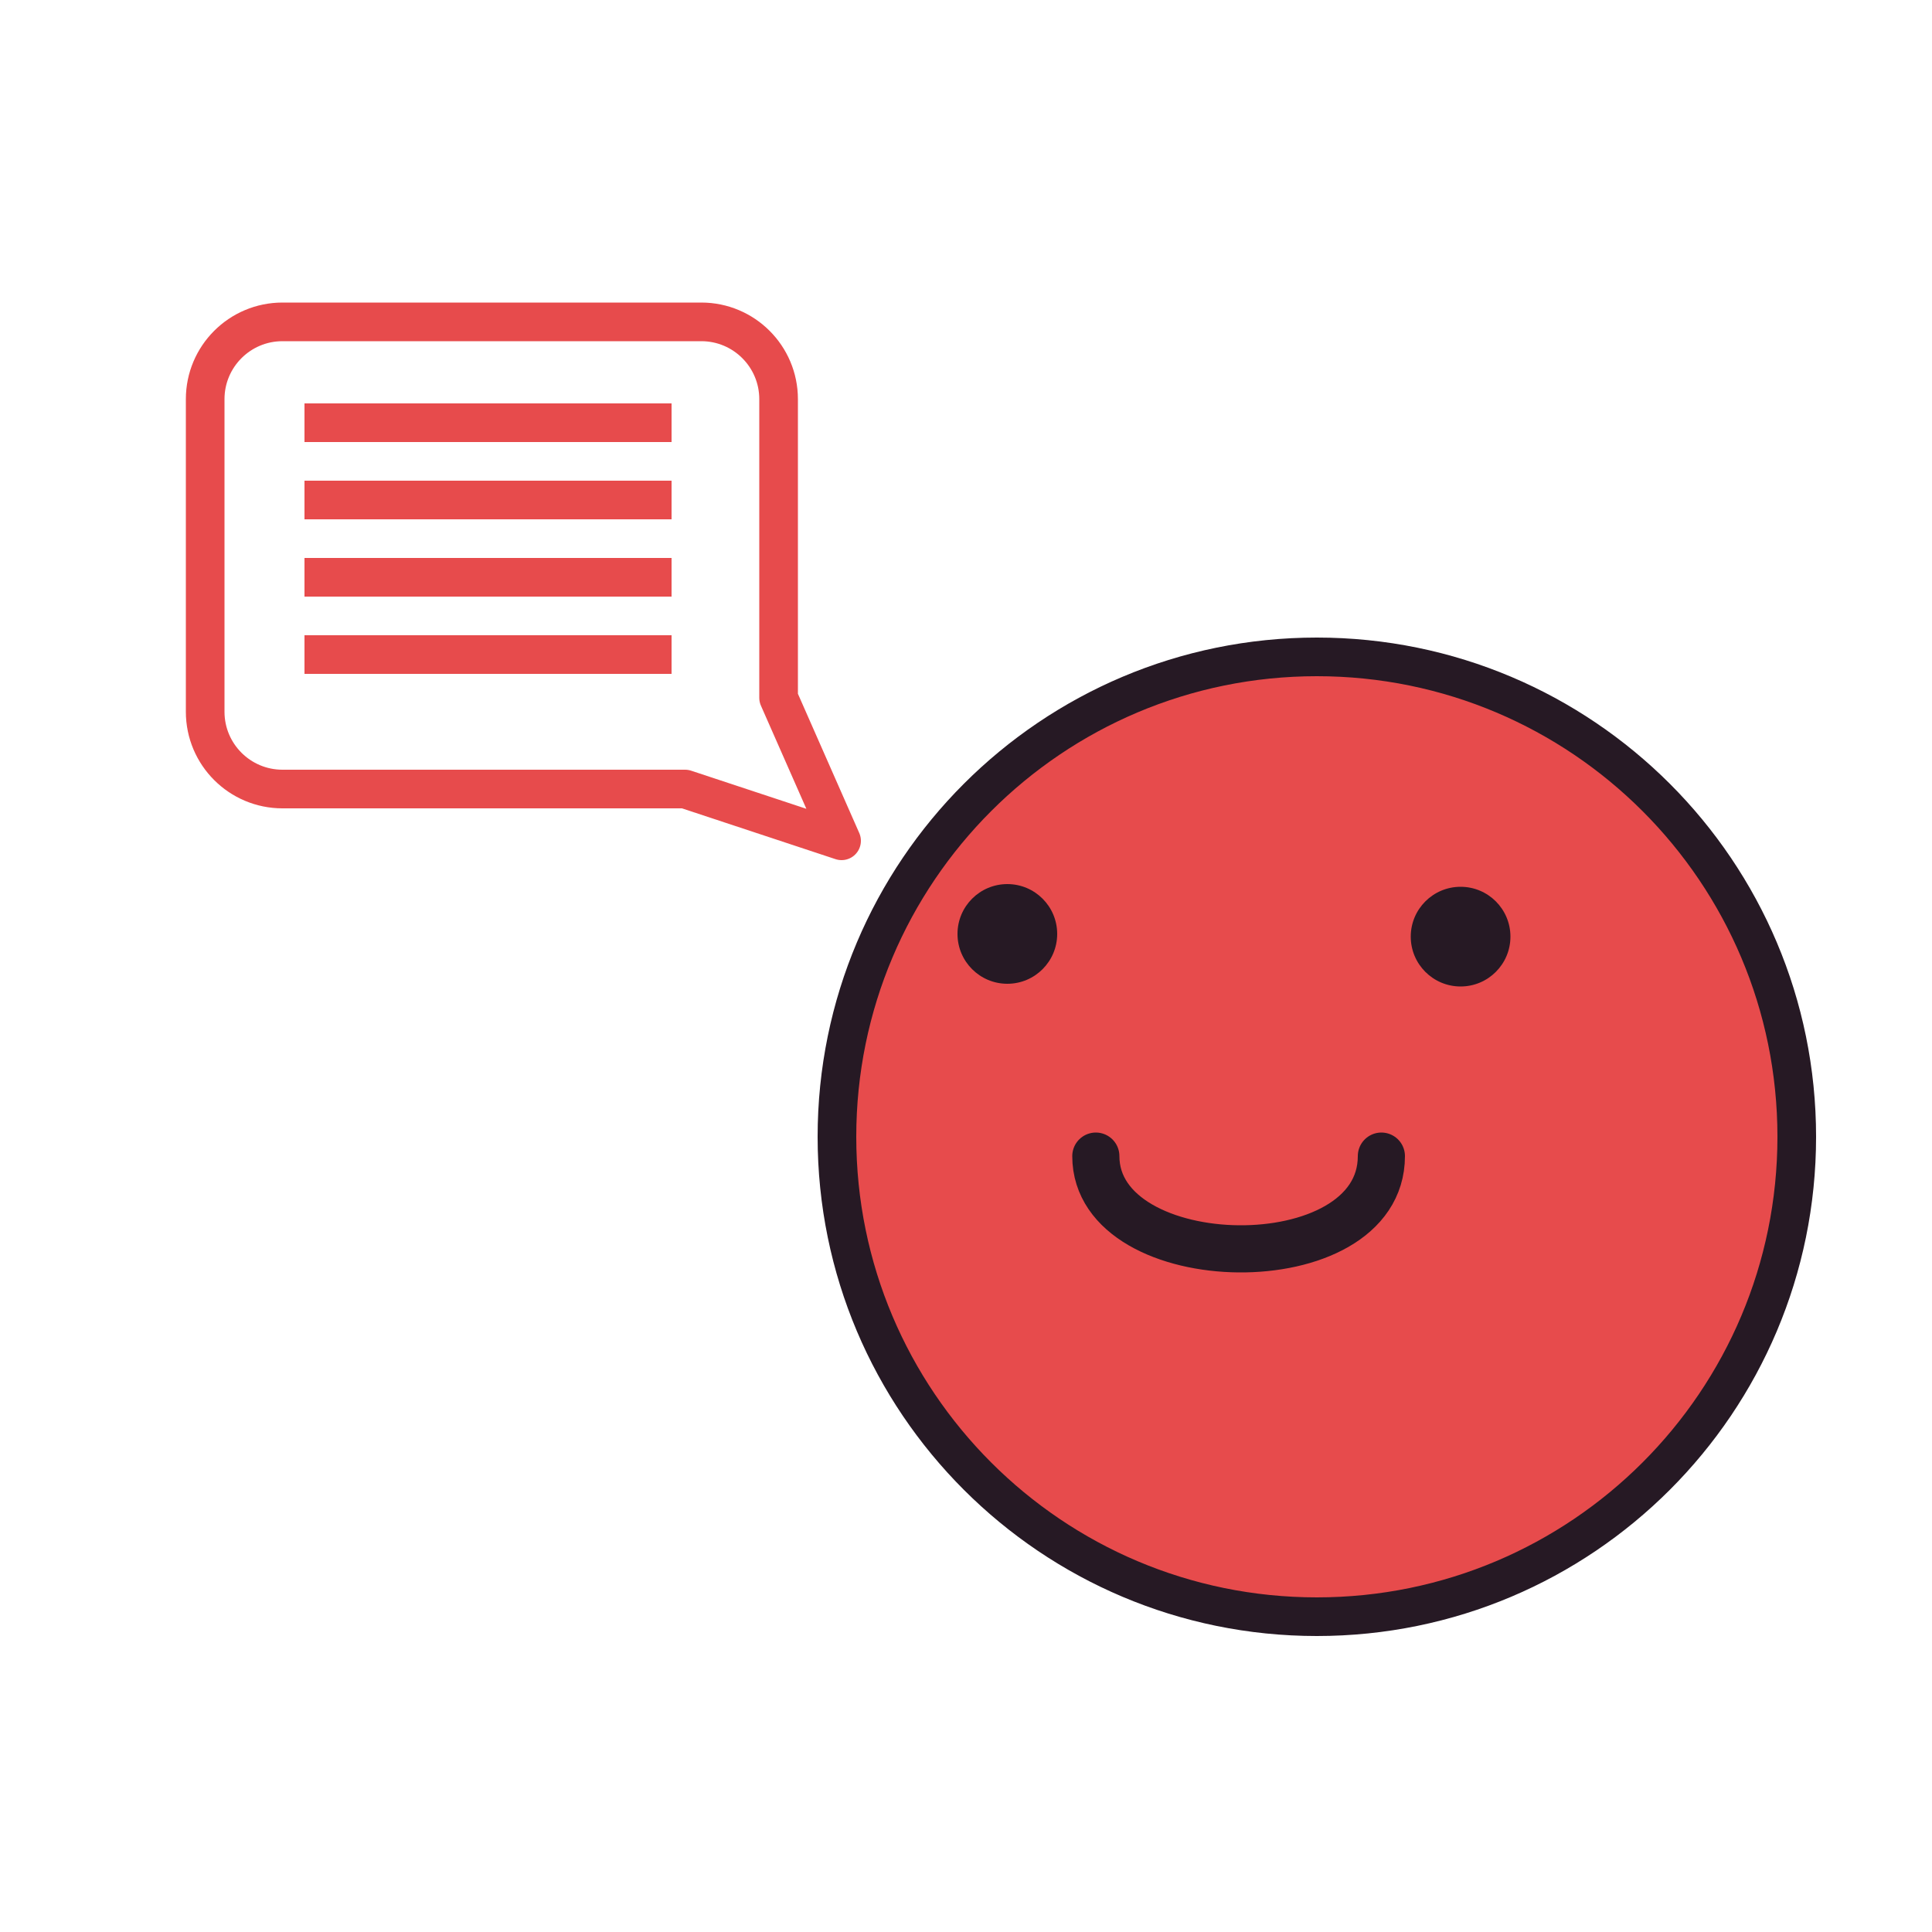
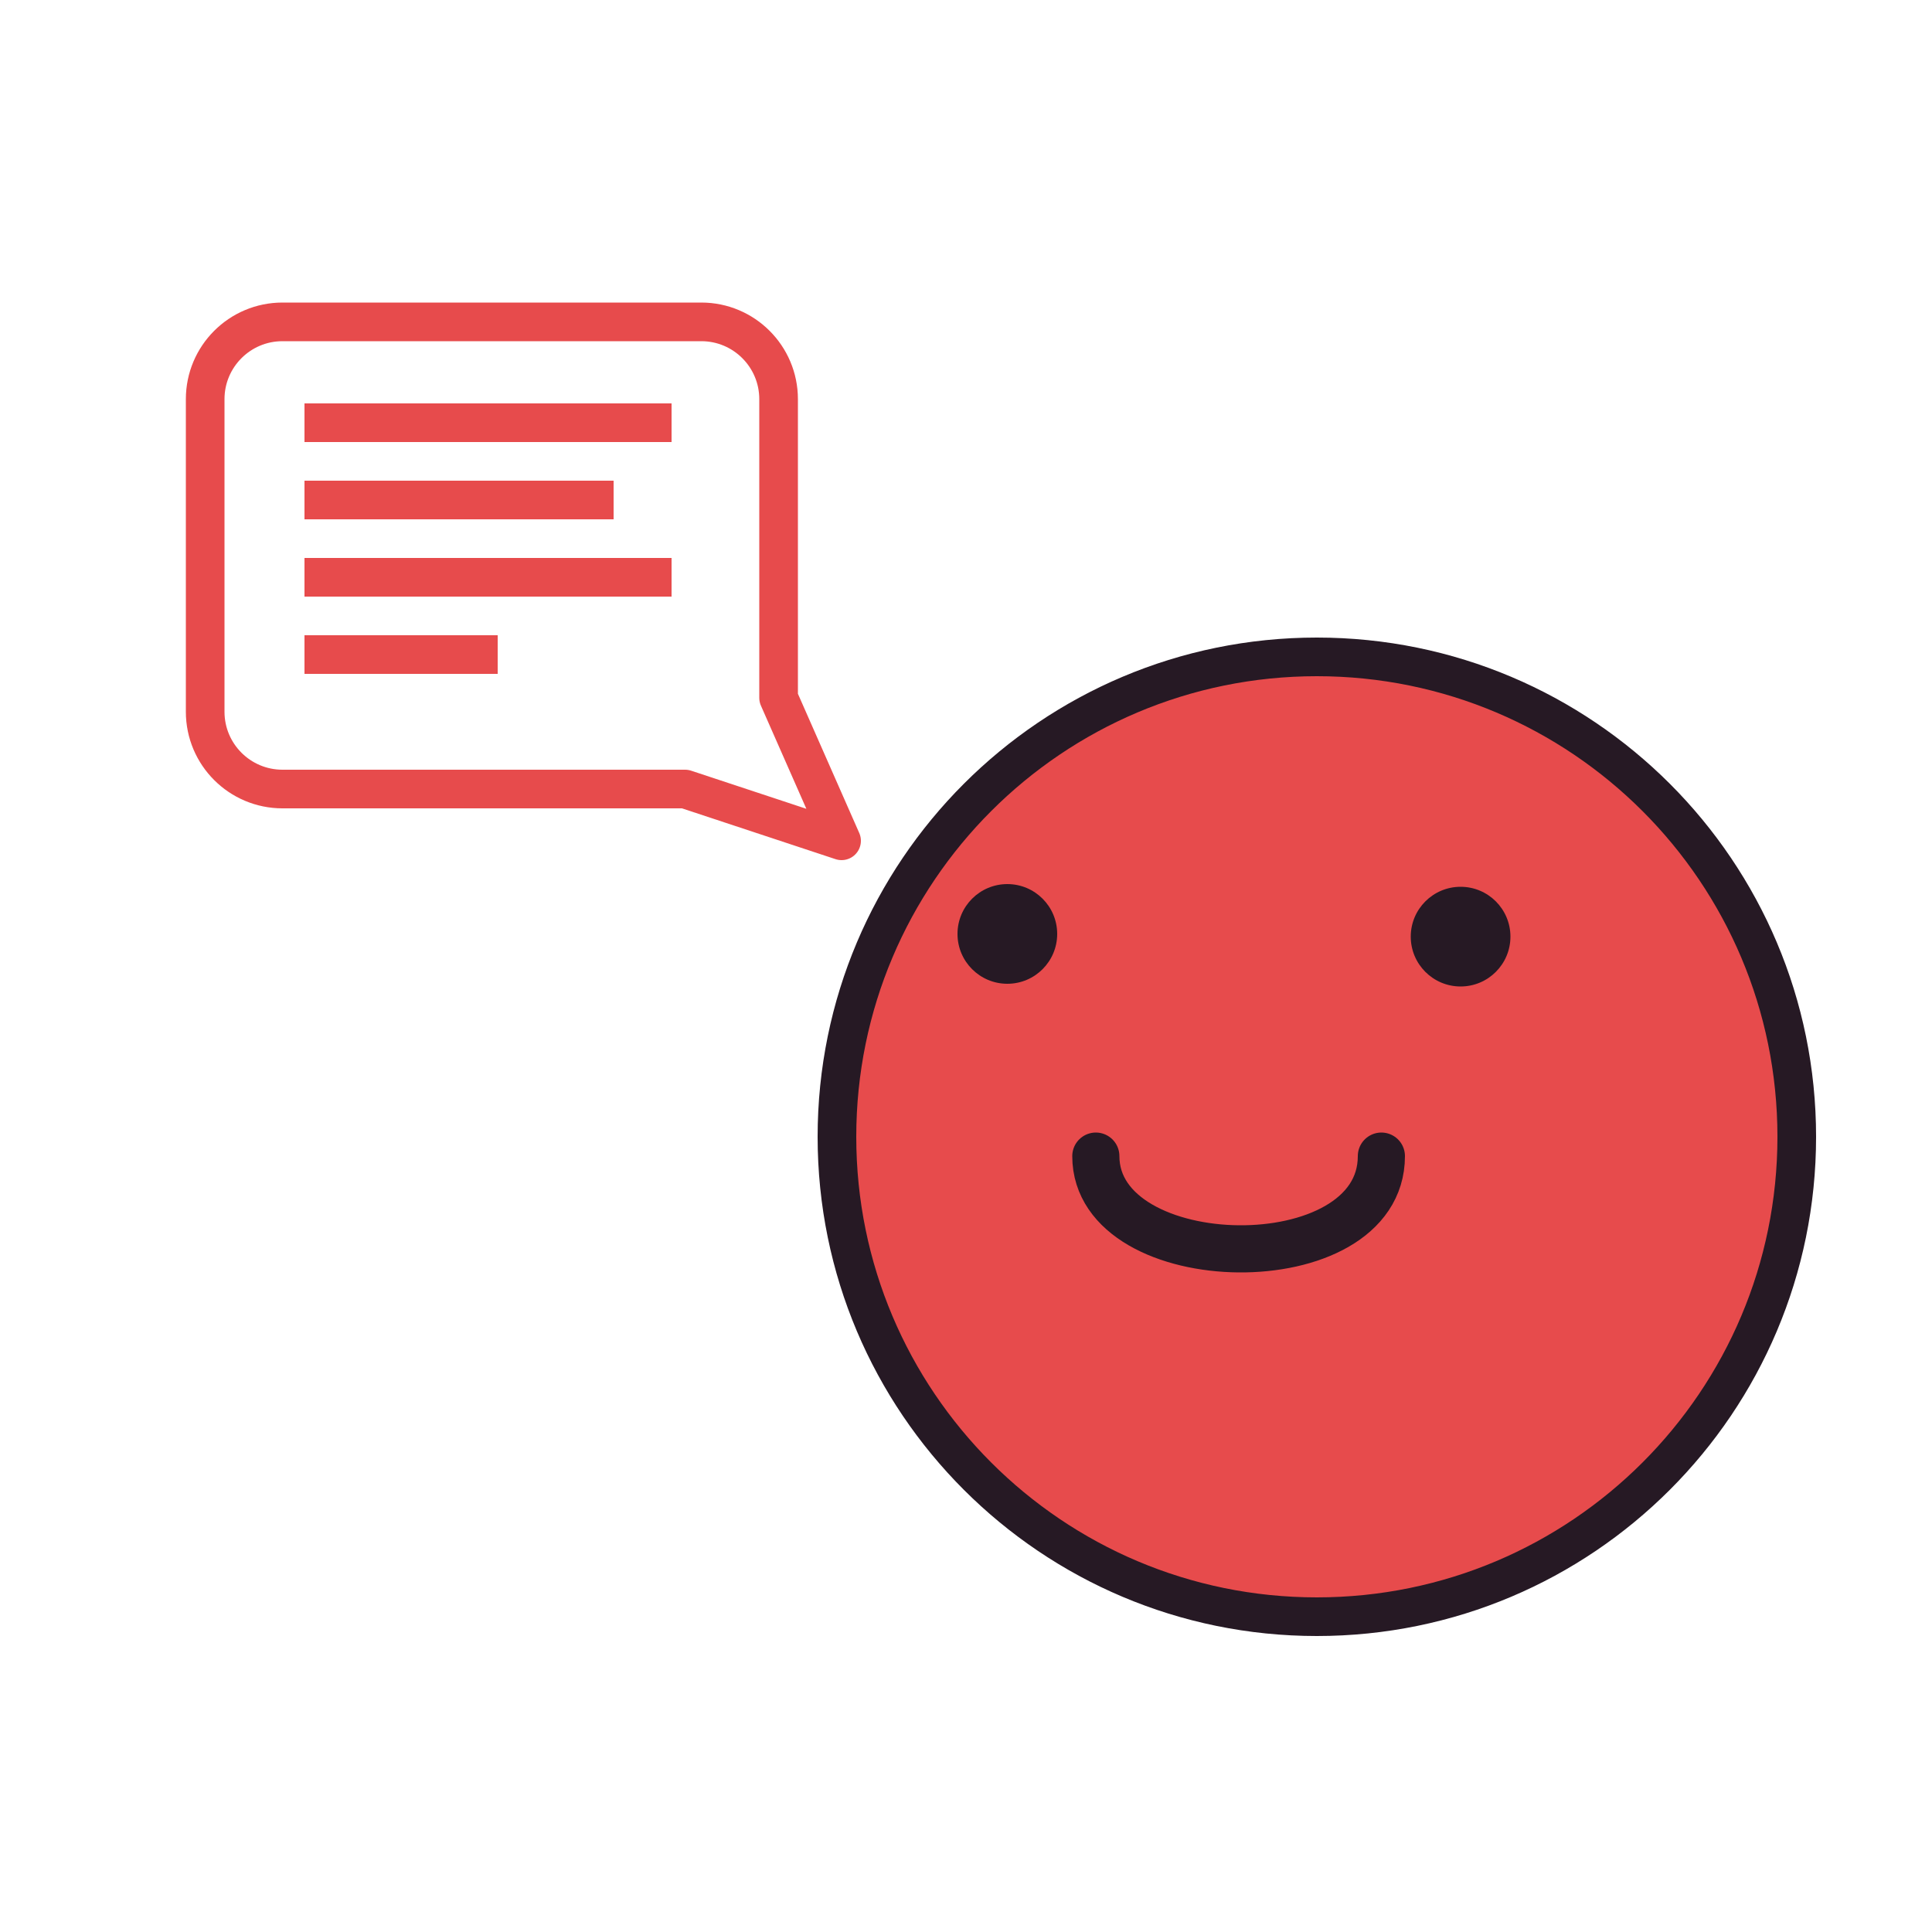
<svg xmlns="http://www.w3.org/2000/svg" id="Layer_1" data-name="Layer 1" viewBox="0 0 50 50">
  <defs>
    <style>.cls-1,.cls-5{fill:#e74b4c;}.cls-1,.cls-3{stroke:#261924;stroke-miterlimit:10;}.cls-2{fill:#261924;}.cls-3,.cls-4{fill:none;stroke-linecap:round;}.cls-3{stroke-width:1.22px;}.cls-4{stroke:#e74b4c;stroke-linejoin:round;}</style>
  </defs>
  <circle class="cls-1" cx="34.08" cy="29.42" r="12.42" />
  <circle class="cls-2" cx="26.07" cy="24.17" r="1.29" />
  <circle class="cls-2" cx="37.8" cy="24.24" r="1.29" />
  <path class="cls-3" d="M35.75,29.92c0,3.27-7.39,3.13-7.39,0" />
  <path class="cls-4" d="M17.73,20.42H7.31a2,2,0,0,1-2-2V10.33a2,2,0,0,1,2-2H18.15a2,2,0,0,1,2,2v7.73l1.63,3.7Z" />
  <rect class="cls-5" x="7.88" y="10.44" width="9.5" height="1" />
-   <rect class="cls-5" x="7.88" y="12.44" width="9.5" height="1" />
+   <rect class="cls-5" x="7.88" y="12.44" width="8" height="1" />
  <rect class="cls-5" x="7.88" y="14.44" width="9.5" height="1" />
-   <rect class="cls-5" x="7.88" y="16.44" width="9.5" height="1" />
+   <rect class="cls-5" x="7.88" y="16.44" width="5" height="1" />
</svg>
